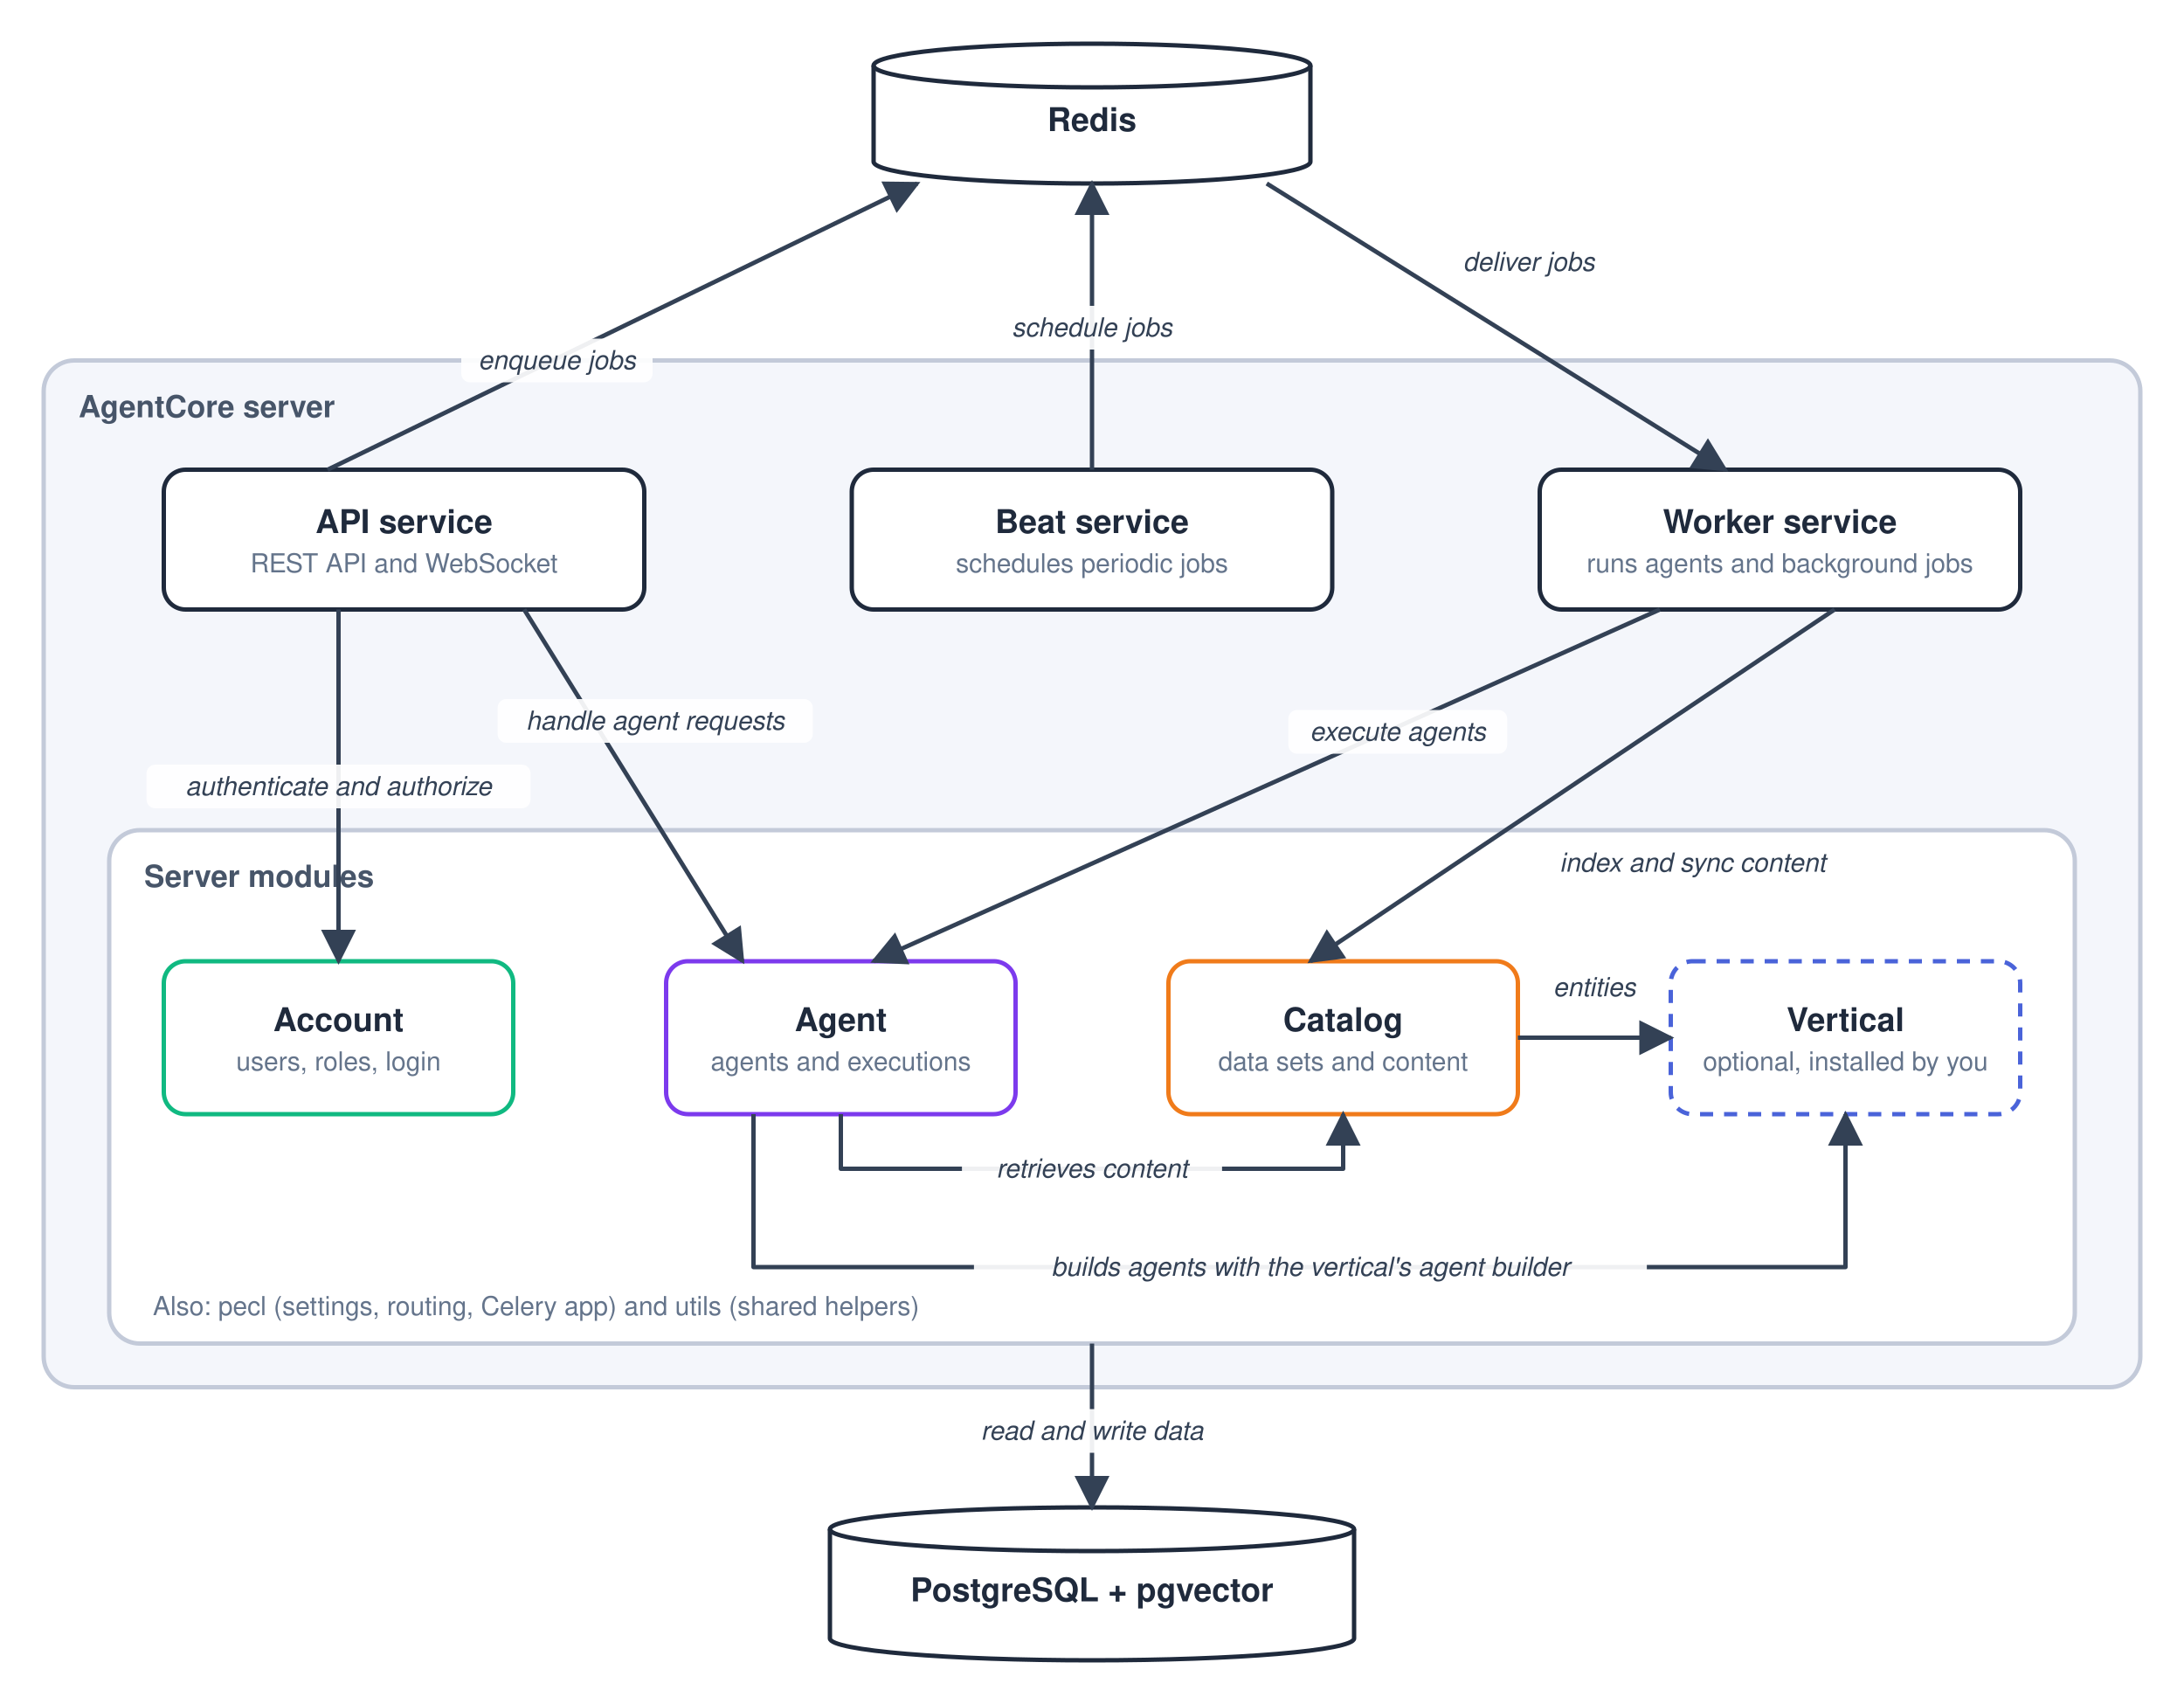
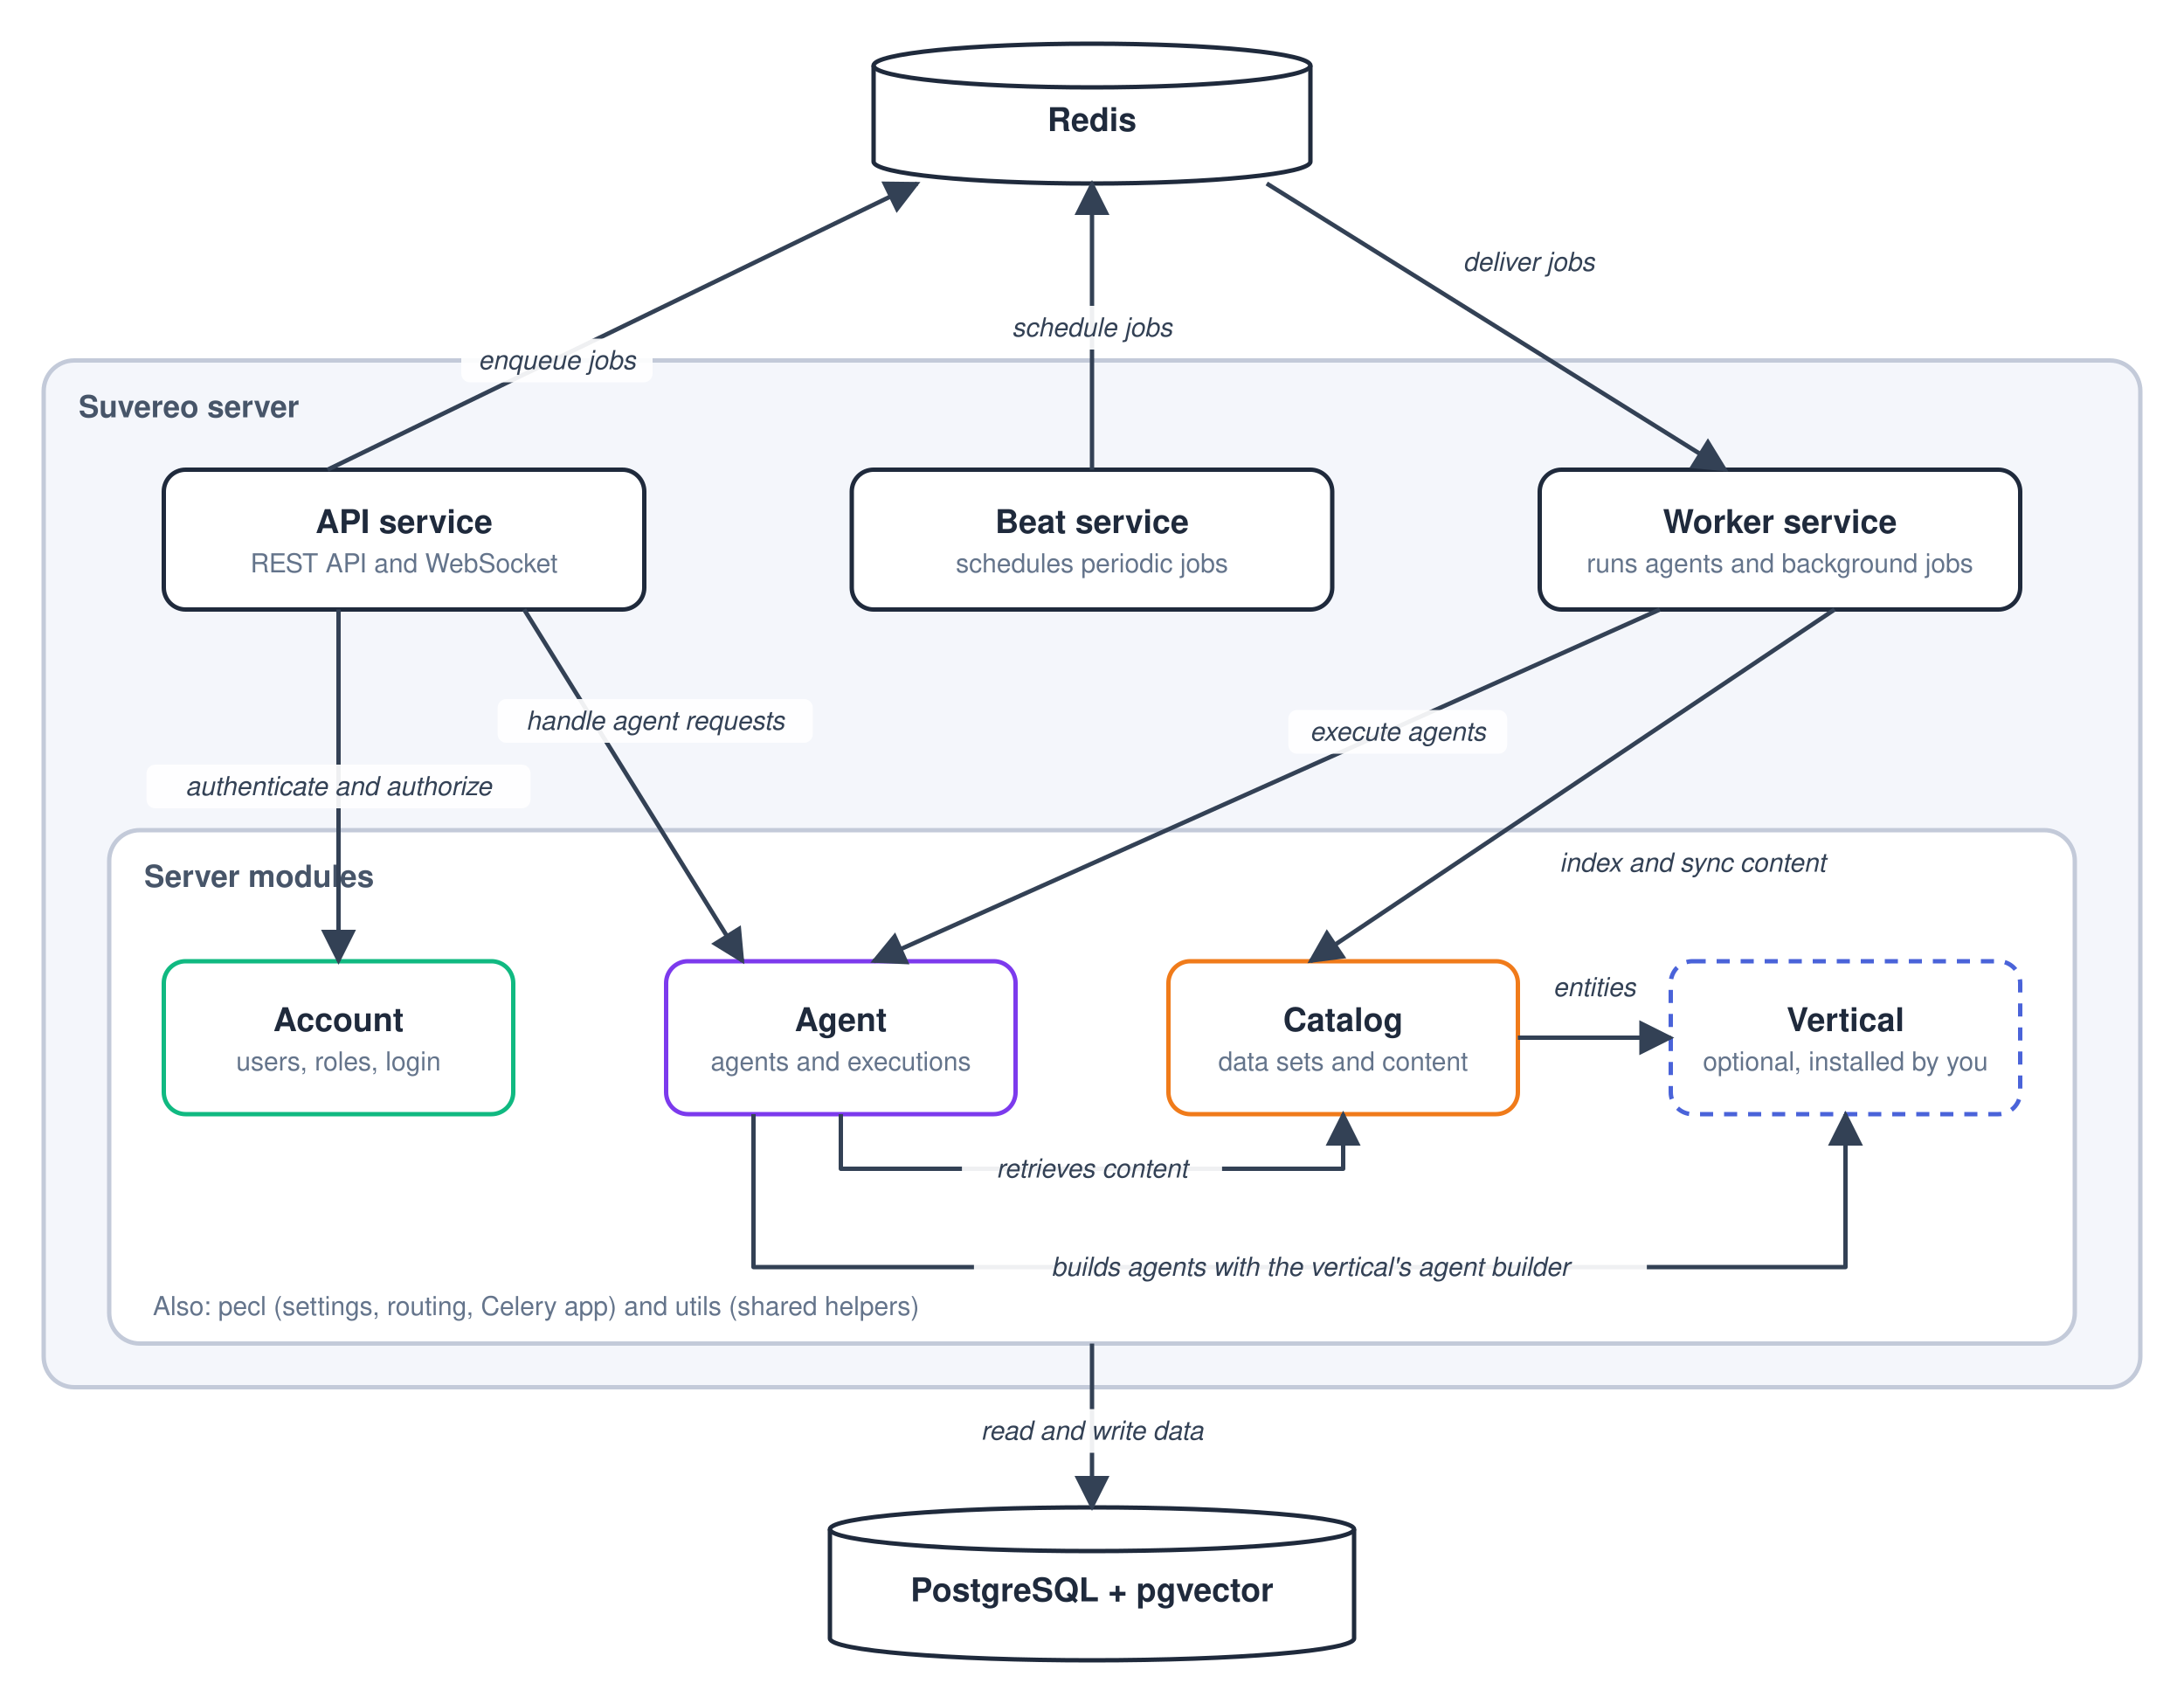
<svg xmlns="http://www.w3.org/2000/svg" viewBox="0 0 1000 780" width="100%" style="max-width:1000px" role="img">
  <defs>
    <marker id="arr" viewBox="0 0 10 10" refX="9" refY="5" markerWidth="8" markerHeight="8" orient="auto-start-reverse">
      <path d="M0 0 L10 5 L0 10 z" fill="#334155" />
    </marker>
    <style>
text{font-family:Helvetica,Arial,sans-serif;fill:#1f2a3c}
.ct{font-size:14px;font-weight:700;fill:#475569}
.nt{font-size:15px;font-weight:600}
.ns{font-size:12px;fill:#64748b}
.el{font-size:12px;font-style:italic;fill:#334155}
</style>
  </defs>
  <rect width="1000" height="780" fill="#ffffff" />
  <path d="M400 30 A100.0 10 0 0 1 600 30 V74 A100.0 10 0 0 1 400 74 Z" fill="#fff" stroke="#1f2a3c" stroke-width="2" />
  <path d="M400 30 A100.0 10 0 0 0 600 30" fill="none" stroke="#1f2a3c" stroke-width="2" />
  <text x="500.0" y="60.0" text-anchor="middle" class="nt">Redis</text>
  <rect x="20" y="165" width="960" height="470" rx="14" fill="#f4f6fb" stroke="#c3cad9" stroke-width="2" />
-   <text x="36" y="191" text-anchor="start" class="ct">AgentCore server</text>
+   <text x="36" y="191" text-anchor="start" class="ct">Suvereo server</text>
  <rect x="75" y="215" width="220" height="64" rx="10" fill="#ffffff" stroke="#1f2a3c" stroke-width="2" />
  <text x="185.0" y="244.0" text-anchor="middle" class="nt">API service</text>
  <text x="185.0" y="262.0" text-anchor="middle" class="ns">REST API and WebSocket</text>
  <rect x="390" y="215" width="220" height="64" rx="10" fill="#ffffff" stroke="#1f2a3c" stroke-width="2" />
  <text x="500.0" y="244.0" text-anchor="middle" class="nt">Beat service</text>
  <text x="500.0" y="262.0" text-anchor="middle" class="ns">schedules periodic jobs</text>
  <rect x="705" y="215" width="220" height="64" rx="10" fill="#ffffff" stroke="#1f2a3c" stroke-width="2" />
  <text x="815.0" y="244.0" text-anchor="middle" class="nt">Worker service</text>
  <text x="815.0" y="262.0" text-anchor="middle" class="ns">runs agents and background jobs</text>
  <rect x="50" y="380" width="900" height="235" rx="14" fill="#ffffff" stroke="#c3cad9" stroke-width="2" />
  <text x="66" y="406" text-anchor="start" class="ct">Server modules</text>
  <text x="70" y="602" text-anchor="start" class="ns">Also: pecl (settings, routing, Celery app) and utils (shared helpers)</text>
  <rect x="75" y="440" width="160" height="70" rx="10" fill="#ffffff" stroke="#10b981" stroke-width="2" />
  <text x="155.0" y="472.0" text-anchor="middle" class="nt">Account</text>
  <text x="155.0" y="490.0" text-anchor="middle" class="ns">users, roles, login</text>
  <rect x="305" y="440" width="160" height="70" rx="10" fill="#ffffff" stroke="#7c3aed" stroke-width="2" />
  <text x="385.0" y="472.0" text-anchor="middle" class="nt">Agent</text>
  <text x="385.0" y="490.0" text-anchor="middle" class="ns">agents and executions</text>
  <rect x="535" y="440" width="160" height="70" rx="10" fill="#ffffff" stroke="#f07b1a" stroke-width="2" />
  <text x="615.0" y="472.0" text-anchor="middle" class="nt">Catalog</text>
  <text x="615.0" y="490.0" text-anchor="middle" class="ns">data sets and content</text>
  <rect x="765" y="440" width="160" height="70" rx="10" fill="#ffffff" stroke="#4a63d9" stroke-width="2" stroke-dasharray="6 5" />
  <text x="845.0" y="472.0" text-anchor="middle" class="nt">Vertical</text>
  <text x="845.0" y="490.0" text-anchor="middle" class="ns">optional, installed by you</text>
  <path d="M380 700 A120.0 10 0 0 1 620 700 V750 A120.0 10 0 0 1 380 750 Z" fill="#fff" stroke="#1f2a3c" stroke-width="2" />
  <path d="M380 700 A120.0 10 0 0 0 620 700" fill="none" stroke="#1f2a3c" stroke-width="2" />
  <text x="500.0" y="733.0" text-anchor="middle" class="nt">PostgreSQL + pgvector</text>
  <path d="M150 215 L420 84" fill="none" stroke="#334155" stroke-width="2" marker-end="url(#arr)" stroke-linejoin="round" />
  <rect x="211.2" y="155" width="87.6" height="20" rx="4" fill="#fff" fill-opacity="0.92" />
  <text x="255" y="169" text-anchor="middle" class="el">enqueue jobs</text>
  <path d="M500 215 L500 84" fill="none" stroke="#334155" stroke-width="2" marker-end="url(#arr)" stroke-linejoin="round" />
  <rect x="453.05" y="140" width="93.9" height="20" rx="4" fill="#fff" fill-opacity="0.92" />
  <text x="500" y="154" text-anchor="middle" class="el">schedule jobs</text>
  <path d="M580 84 L790 215" fill="none" stroke="#334155" stroke-width="2" marker-end="url(#arr)" stroke-linejoin="round" />
  <rect x="656.2" y="110" width="87.6" height="20" rx="4" fill="#fff" fill-opacity="0.92" />
  <text x="700" y="124" text-anchor="middle" class="el">deliver jobs</text>
  <path d="M155 279 L155 440" fill="none" stroke="#334155" stroke-width="2" marker-end="url(#arr)" stroke-linejoin="round" />
  <rect x="67.1" y="350" width="175.8" height="20" rx="4" fill="#fff" fill-opacity="0.92" />
  <text x="155" y="364" text-anchor="middle" class="el">authenticate and authorize</text>
  <path d="M240 279 L340 440" fill="none" stroke="#334155" stroke-width="2" marker-end="url(#arr)" stroke-linejoin="round" />
  <rect x="227.85" y="320" width="144.3" height="20" rx="4" fill="#fff" fill-opacity="0.92" />
  <text x="300" y="334" text-anchor="middle" class="el">handle agent requests</text>
  <path d="M760 279 L400 440" fill="none" stroke="#334155" stroke-width="2" marker-end="url(#arr)" stroke-linejoin="round" />
  <rect x="589.9" y="325" width="100.2" height="20" rx="4" fill="#fff" fill-opacity="0.92" />
  <text x="640" y="339" text-anchor="middle" class="el">execute agents</text>
  <path d="M840 279 L600 440" fill="none" stroke="#334155" stroke-width="2" marker-end="url(#arr)" stroke-linejoin="round" />
  <rect x="699.7" y="385" width="150.6" height="20" rx="4" fill="#fff" fill-opacity="0.92" />
  <text x="775" y="399" text-anchor="middle" class="el">index and sync content</text>
  <path d="M385 510 L385 535 L615 535 L615 510" fill="none" stroke="#334155" stroke-width="2" marker-end="url(#arr)" stroke-linejoin="round" />
  <rect x="440.45" y="525" width="119.1" height="20" rx="4" fill="#fff" fill-opacity="0.92" />
  <text x="500" y="539" text-anchor="middle" class="el">retrieves content</text>
  <path d="M695 475 L765 475" fill="none" stroke="#334155" stroke-width="2" marker-end="url(#arr)" stroke-linejoin="round" />
  <rect x="698.8" y="442" width="62.4" height="20" rx="4" fill="#fff" fill-opacity="0.92" />
  <text x="730" y="456" text-anchor="middle" class="el">entities</text>
  <path d="M345 510 L345 580 L845 580 L845 510" fill="none" stroke="#334155" stroke-width="2" marker-end="url(#arr)" stroke-linejoin="round" />
  <rect x="445.95" y="570" width="308.1" height="20" rx="4" fill="#fff" fill-opacity="0.92" />
  <text x="600" y="584" text-anchor="middle" class="el">builds agents with the vertical's agent builder</text>
  <path d="M500 615 L500 690" fill="none" stroke="#334155" stroke-width="2" marker-end="url(#arr)" stroke-linejoin="round" />
  <rect x="434.15" y="645" width="131.7" height="20" rx="4" fill="#fff" fill-opacity="0.92" />
  <text x="500" y="659" text-anchor="middle" class="el">read and write data</text>
</svg>
